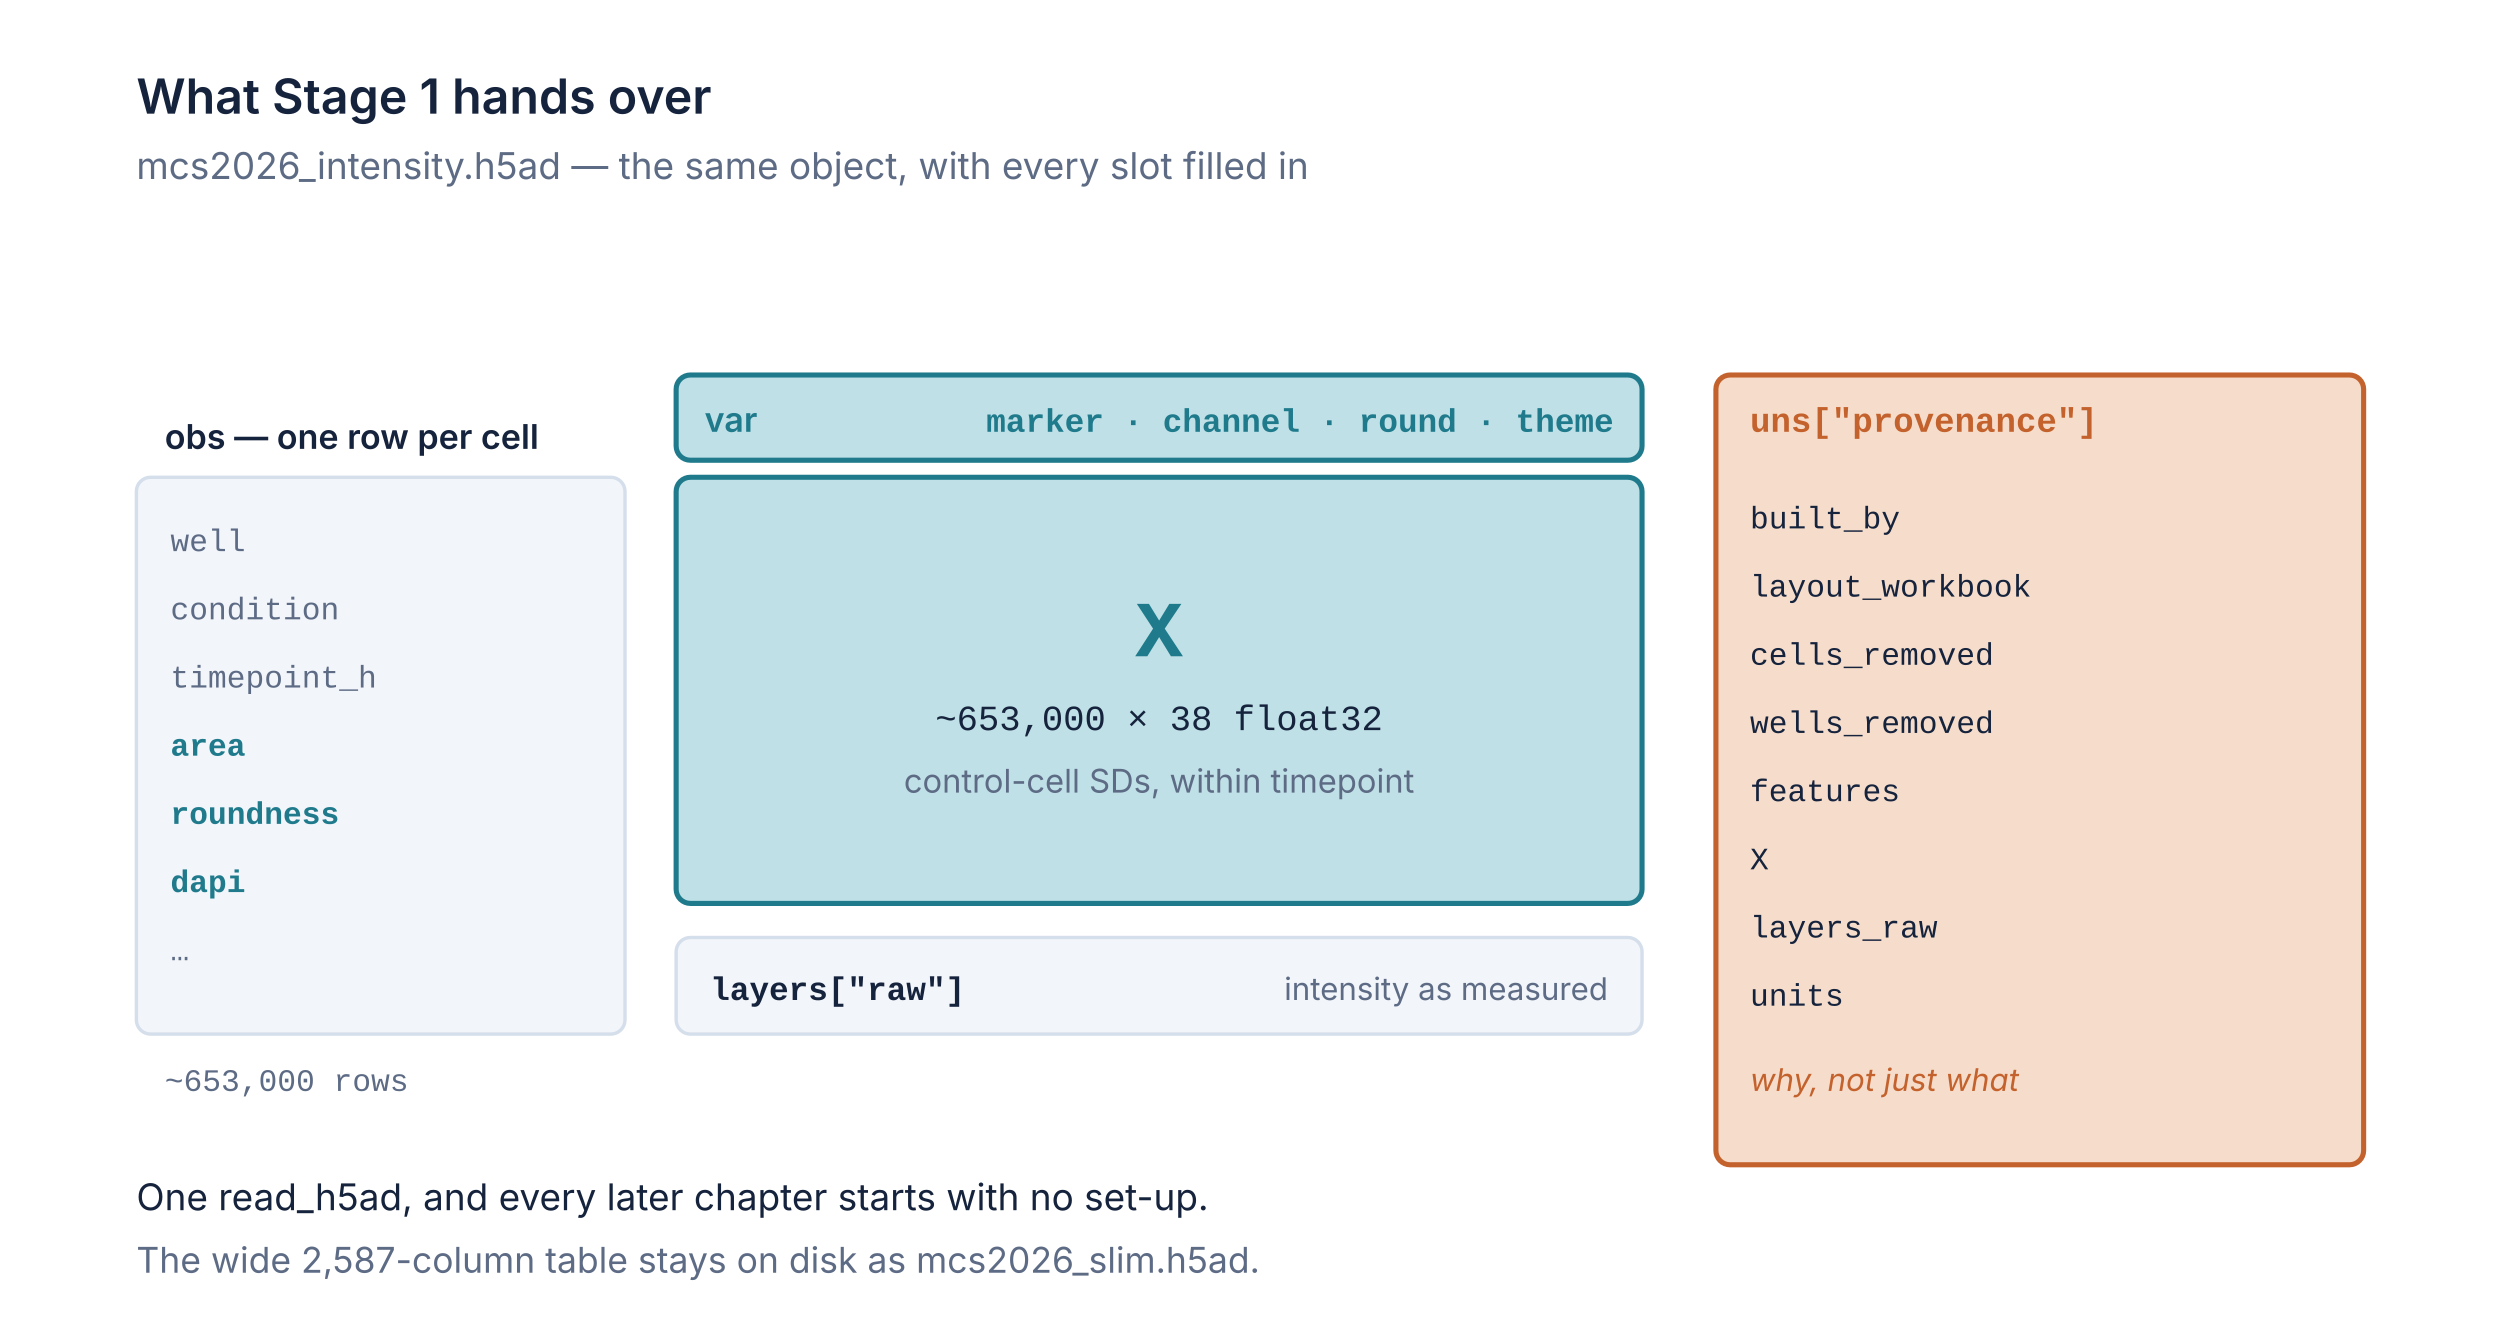
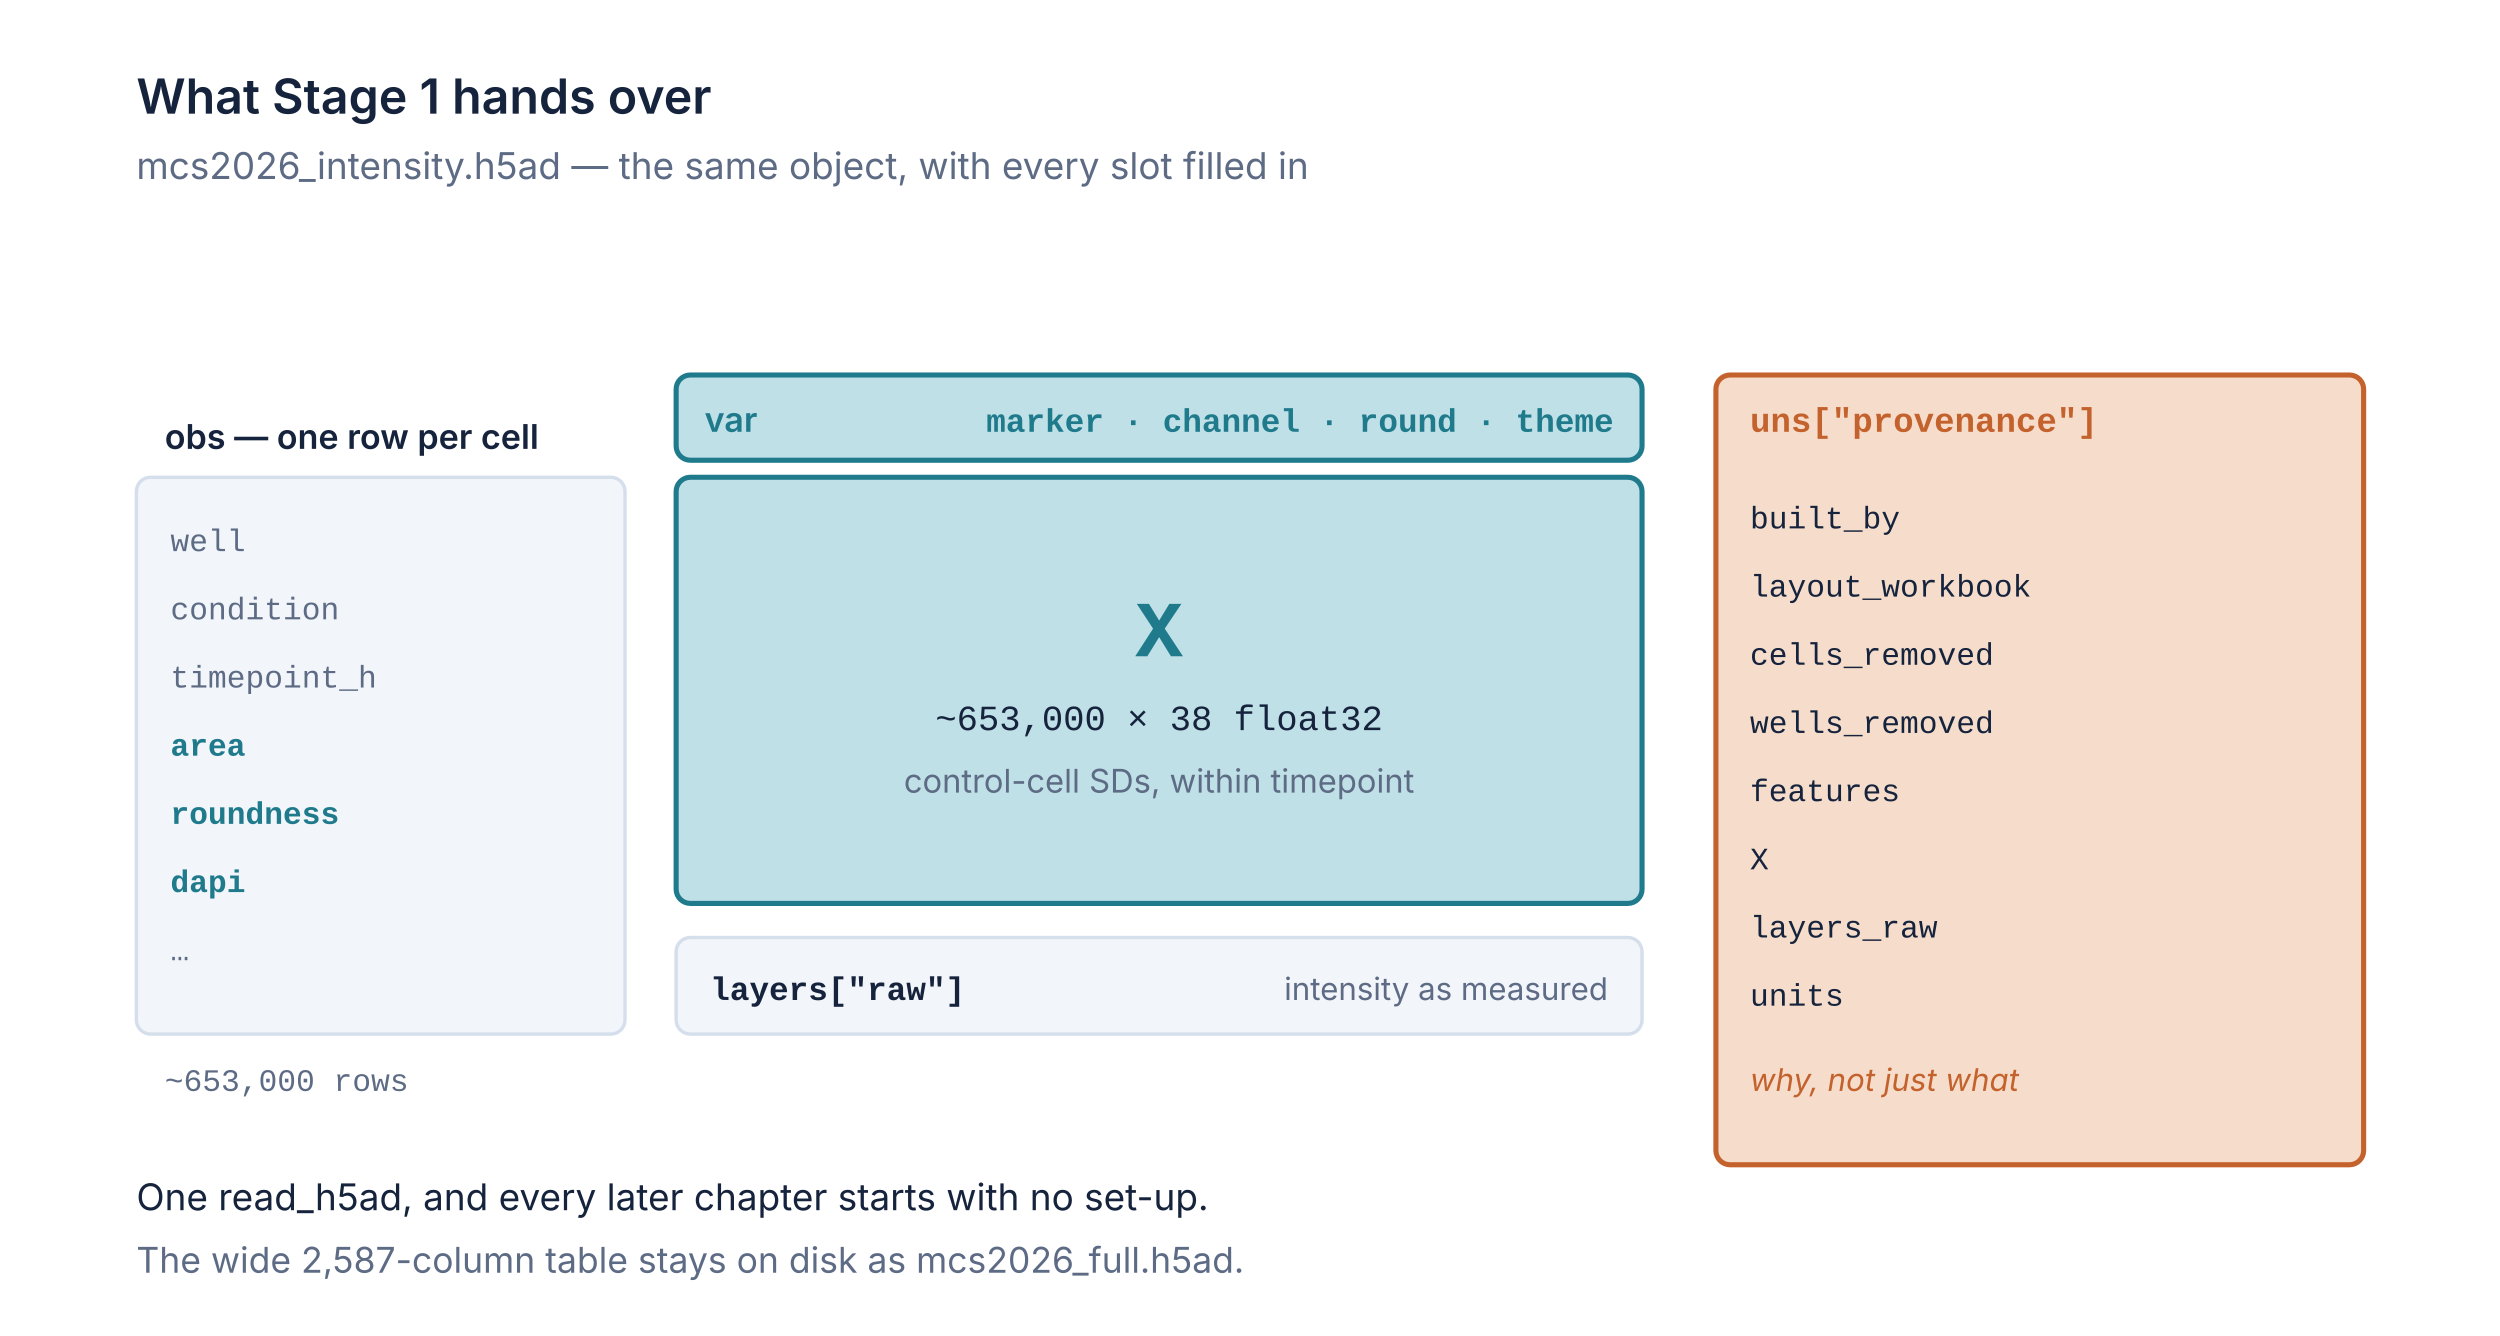
<svg xmlns="http://www.w3.org/2000/svg" viewBox="0 0 880 470" width="880" height="470" role="img">
  <defs>
    <marker id="arrow" viewBox="0 0 10 10" refX="9" refY="5" markerWidth="7" markerHeight="7" orient="auto-start-reverse">
      <path d="M 0 0 L 10 5 L 0 10 z" fill="#5d6b85" />
    </marker>
  </defs>
  <text x="48" y="40" font-family="Inter, -apple-system, BlinkMacSystemFont, 'Segoe UI', Helvetica, Arial, sans-serif" font-size="17" font-weight="600" fill="#16233d" text-anchor="start">What Stage 1 hands over</text>
  <text x="48" y="63" font-family="Inter, -apple-system, BlinkMacSystemFont, 'Segoe UI', Helvetica, Arial, sans-serif" font-size="13" font-weight="400" fill="#5d6b85" text-anchor="start">mcs2026_intensity.h5ad — the same object, with every slot filled in</text>
  <rect x="48" y="168" width="172" height="196" rx="5" fill="#f2f5fa" stroke="#d5deeb" stroke-width="1.2" />
  <text x="58" y="158" font-family="Inter, -apple-system, BlinkMacSystemFont, 'Segoe UI', Helvetica, Arial, sans-serif" font-size="12" font-weight="600" fill="#16233d" text-anchor="start">obs — one row per cell</text>
  <text x="60" y="194" font-family="SFMono-Regular, Menlo, Consolas, 'Liberation Mono', monospace" font-size="11" font-weight="400" fill="#5d6b85" text-anchor="start">well</text>
  <text x="60" y="218" font-family="SFMono-Regular, Menlo, Consolas, 'Liberation Mono', monospace" font-size="11" font-weight="400" fill="#5d6b85" text-anchor="start">condition</text>
  <text x="60" y="242" font-family="SFMono-Regular, Menlo, Consolas, 'Liberation Mono', monospace" font-size="11" font-weight="400" fill="#5d6b85" text-anchor="start">timepoint_h</text>
  <text x="60" y="266" font-family="SFMono-Regular, Menlo, Consolas, 'Liberation Mono', monospace" font-size="11" font-weight="700" fill="#1f7a8c" text-anchor="start">area</text>
  <text x="60" y="290" font-family="SFMono-Regular, Menlo, Consolas, 'Liberation Mono', monospace" font-size="11" font-weight="700" fill="#1f7a8c" text-anchor="start">roundness</text>
  <text x="60" y="314" font-family="SFMono-Regular, Menlo, Consolas, 'Liberation Mono', monospace" font-size="11" font-weight="700" fill="#1f7a8c" text-anchor="start">dapi</text>
  <text x="60" y="338" font-family="SFMono-Regular, Menlo, Consolas, 'Liberation Mono', monospace" font-size="11" font-weight="400" fill="#5d6b85" text-anchor="start">…</text>
  <text x="58" y="384" font-family="SFMono-Regular, Menlo, Consolas, 'Liberation Mono', monospace" font-size="11" font-weight="400" fill="#5d6b85" text-anchor="start">~653,000 rows</text>
  <rect x="238" y="132" width="340" height="30" rx="5" fill="#bfe0e6" stroke="#1f7a8c" stroke-width="1.8" />
  <text x="248" y="152" font-family="Inter, -apple-system, BlinkMacSystemFont, 'Segoe UI', Helvetica, Arial, sans-serif" font-size="12" font-weight="600" fill="#1f7a8c" text-anchor="start">var</text>
  <text x="568" y="152" font-family="SFMono-Regular, Menlo, Consolas, 'Liberation Mono', monospace" font-size="11.5" font-weight="600" fill="#1f7a8c" text-anchor="end">marker · channel · round · theme</text>
  <rect x="238" y="168" width="340" height="150" rx="5" fill="#bfe0e6" stroke="#1f7a8c" stroke-width="1.8" />
  <text x="408.0" y="231.0" font-family="SFMono-Regular, Menlo, Consolas, 'Liberation Mono', monospace" font-size="28" font-weight="700" fill="#1f7a8c" text-anchor="middle">X</text>
  <text x="408.0" y="257.0" font-family="SFMono-Regular, Menlo, Consolas, 'Liberation Mono', monospace" font-size="12.5" font-weight="400" fill="#16233d" text-anchor="middle">~653,000 × 38   float32</text>
  <text x="408.0" y="279.0" font-family="Inter, -apple-system, BlinkMacSystemFont, 'Segoe UI', Helvetica, Arial, sans-serif" font-size="11.5" font-weight="400" fill="#5d6b85" text-anchor="middle">control-cell SDs, within timepoint</text>
  <rect x="238" y="330" width="340" height="34" rx="5" fill="#f2f5fa" stroke="#d5deeb" stroke-width="1.2" />
  <text x="250" y="352" font-family="SFMono-Regular, Menlo, Consolas, 'Liberation Mono', monospace" font-size="11.5" font-weight="600" fill="#16233d" text-anchor="start">layers["raw"]</text>
  <text x="566" y="352" font-family="Inter, -apple-system, BlinkMacSystemFont, 'Segoe UI', Helvetica, Arial, sans-serif" font-size="11" font-weight="400" fill="#5d6b85" text-anchor="end">intensity as measured</text>
  <rect x="604" y="132" width="228" height="278" rx="5" fill="#f6ddcb" stroke="#c4622d" stroke-width="1.8" />
  <text x="616" y="152" font-family="SFMono-Regular, Menlo, Consolas, 'Liberation Mono', monospace" font-size="12" font-weight="600" fill="#c4622d" text-anchor="start">uns["provenance"]</text>
  <text x="616" y="186" font-family="SFMono-Regular, Menlo, Consolas, 'Liberation Mono', monospace" font-size="11" font-weight="400" fill="#16233d" text-anchor="start">built_by</text>
  <text x="616" y="210" font-family="SFMono-Regular, Menlo, Consolas, 'Liberation Mono', monospace" font-size="11" font-weight="400" fill="#16233d" text-anchor="start">layout_workbook</text>
  <text x="616" y="234" font-family="SFMono-Regular, Menlo, Consolas, 'Liberation Mono', monospace" font-size="11" font-weight="400" fill="#16233d" text-anchor="start">cells_removed</text>
  <text x="616" y="258" font-family="SFMono-Regular, Menlo, Consolas, 'Liberation Mono', monospace" font-size="11" font-weight="400" fill="#16233d" text-anchor="start">wells_removed</text>
  <text x="616" y="282" font-family="SFMono-Regular, Menlo, Consolas, 'Liberation Mono', monospace" font-size="11" font-weight="400" fill="#16233d" text-anchor="start">features</text>
  <text x="616" y="306" font-family="SFMono-Regular, Menlo, Consolas, 'Liberation Mono', monospace" font-size="11" font-weight="400" fill="#16233d" text-anchor="start">X</text>
  <text x="616" y="330" font-family="SFMono-Regular, Menlo, Consolas, 'Liberation Mono', monospace" font-size="11" font-weight="400" fill="#16233d" text-anchor="start">layers_raw</text>
  <text x="616" y="354" font-family="SFMono-Regular, Menlo, Consolas, 'Liberation Mono', monospace" font-size="11" font-weight="400" fill="#16233d" text-anchor="start">units</text>
  <text x="616" y="384" font-family="Inter, -apple-system, BlinkMacSystemFont, 'Segoe UI', Helvetica, Arial, sans-serif" font-size="11" font-weight="400" fill="#c4622d" text-anchor="start" font-style="italic">why, not just what</text>
  <text x="48" y="426" font-family="Inter, -apple-system, BlinkMacSystemFont, 'Segoe UI', Helvetica, Arial, sans-serif" font-size="13" font-weight="400" fill="#16233d" text-anchor="start">One read_h5ad, and every later chapter starts with no set-up.</text>
-   <text x="48" y="448" font-family="Inter, -apple-system, BlinkMacSystemFont, 'Segoe UI', Helvetica, Arial, sans-serif" font-size="12.5" font-weight="400" fill="#5d6b85" text-anchor="start">The wide 2,587-column table stays on disk as mcs2026_slim.h5ad.</text>
+   <text x="48" y="448" font-family="Inter, -apple-system, BlinkMacSystemFont, 'Segoe UI', Helvetica, Arial, sans-serif" font-size="12.5" font-weight="400" fill="#5d6b85" text-anchor="start">The wide 2,587-column table stays on disk as mcs2026_full.h5ad.</text>
</svg>
